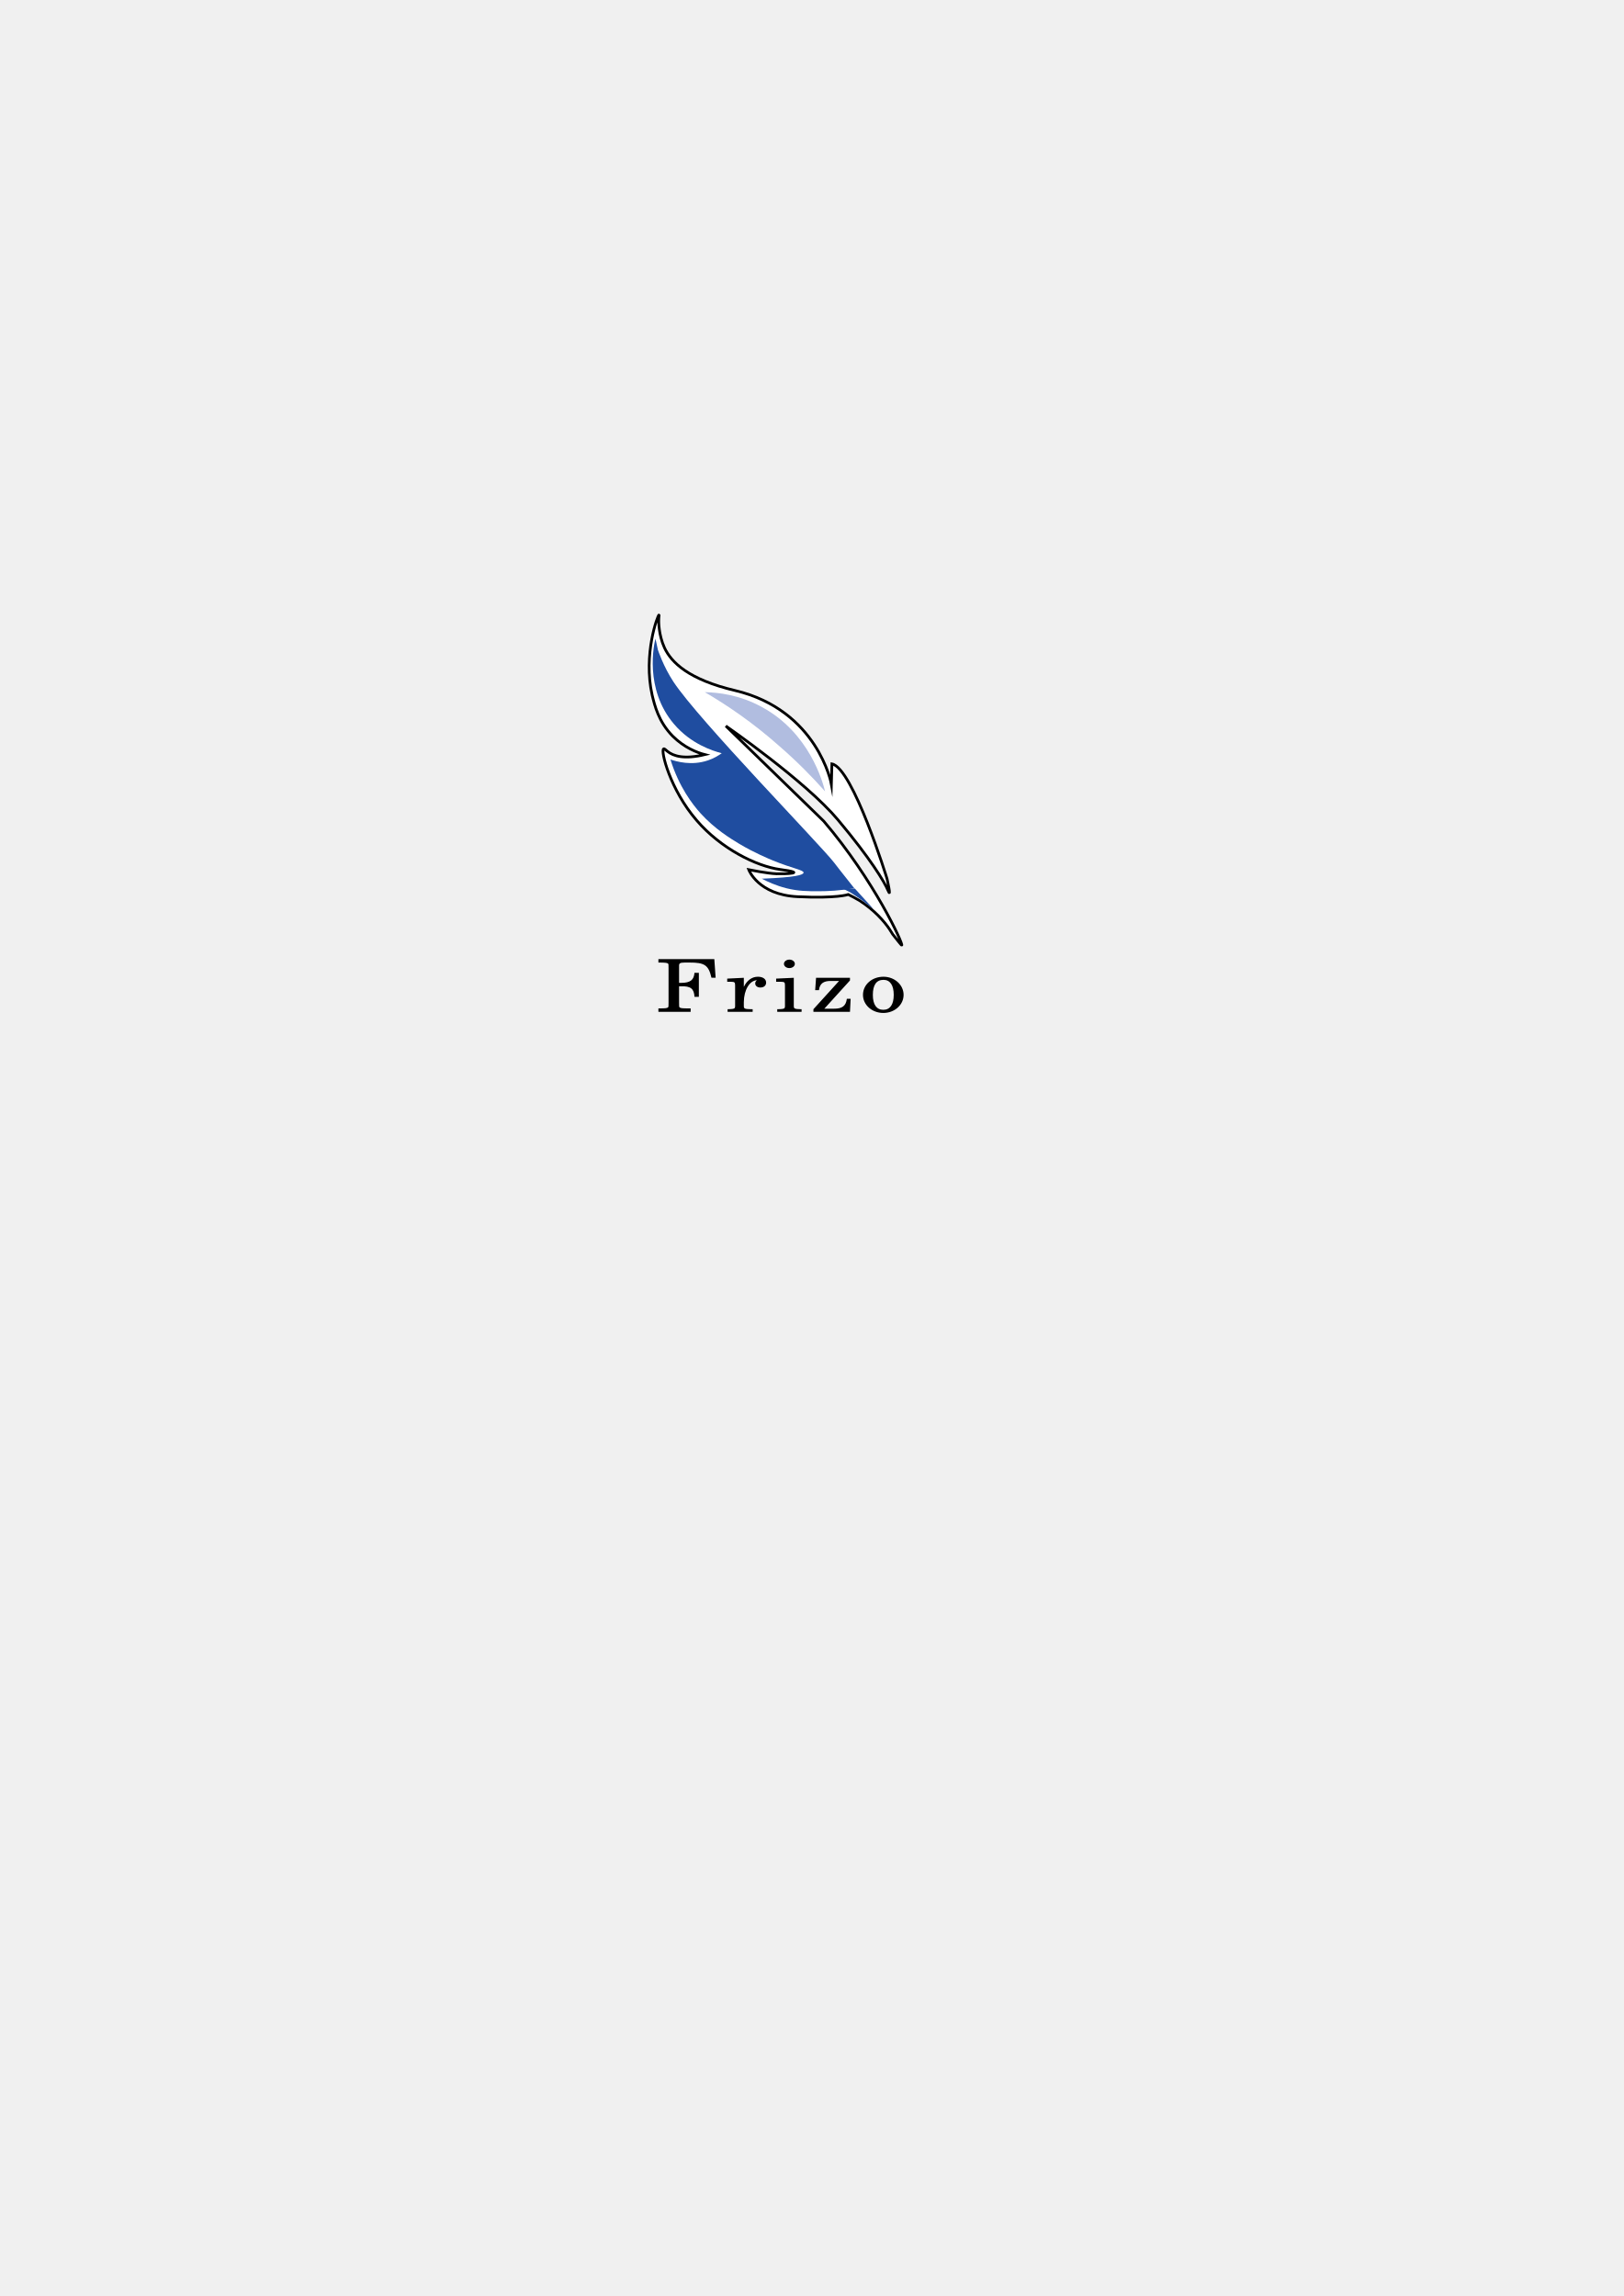
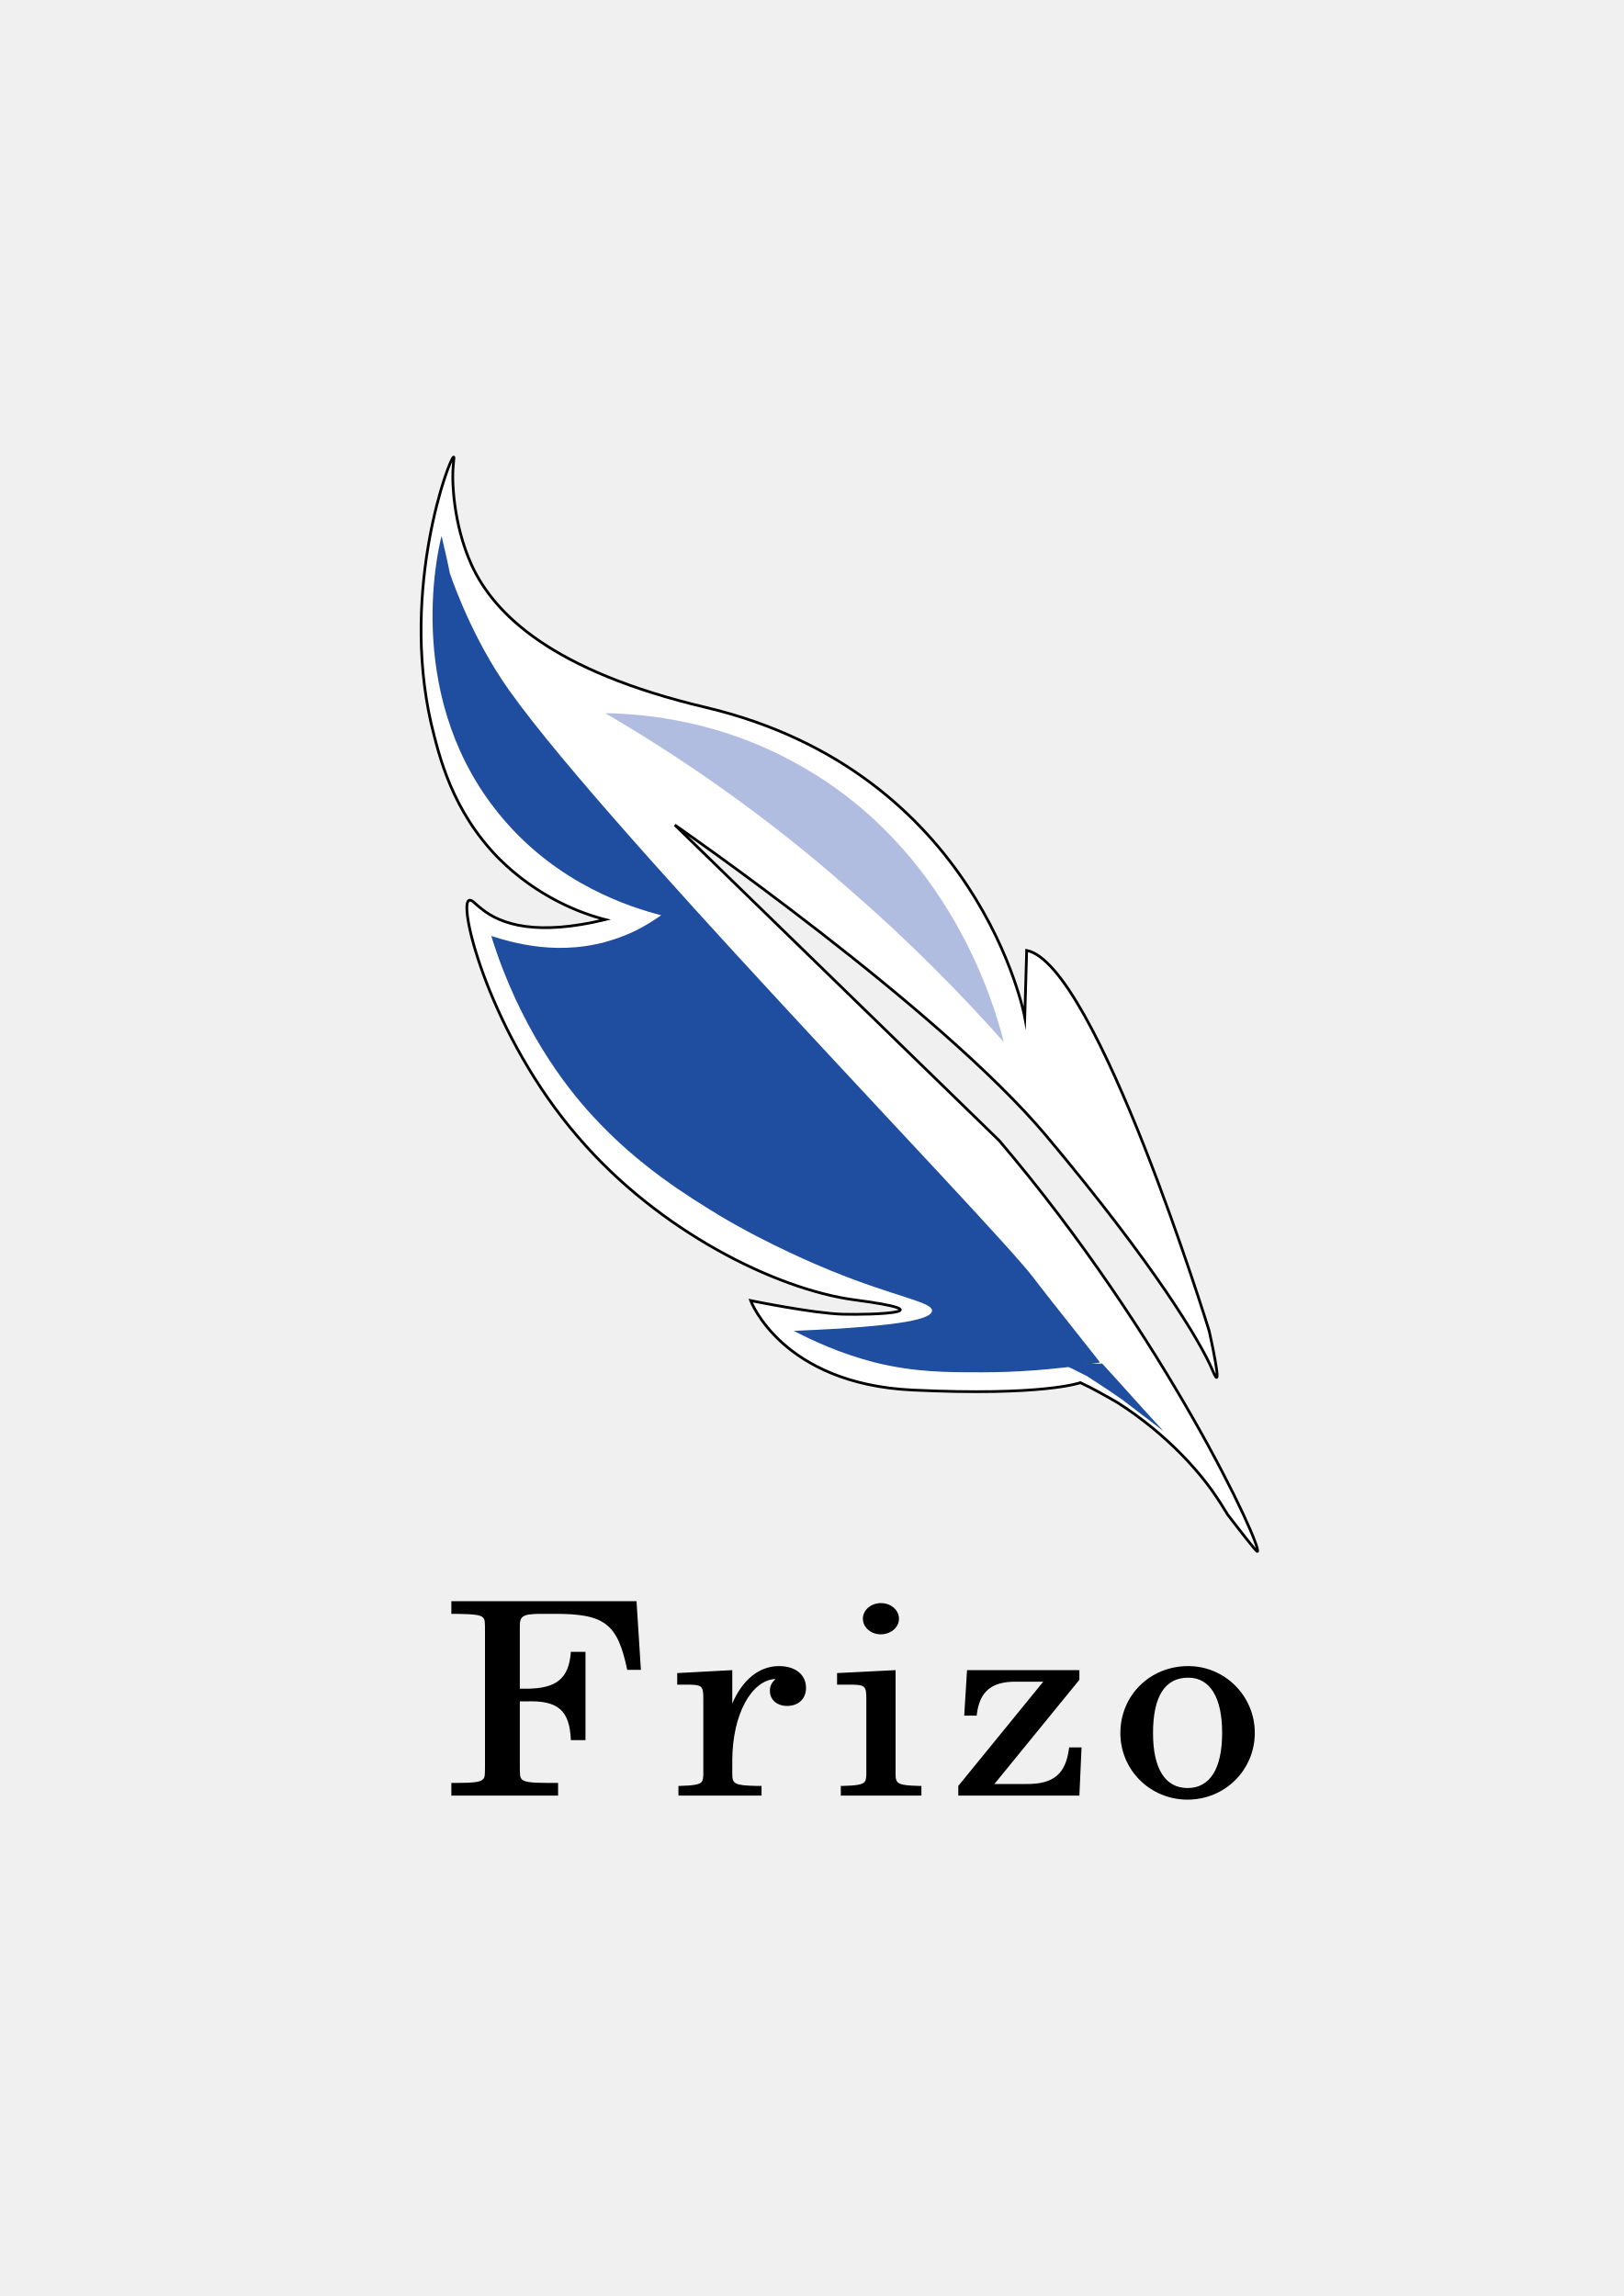
<svg xmlns="http://www.w3.org/2000/svg" version="1.1" id="圖層_1" x="0px" y="0px" viewBox="0 0 595.3 841.9" style="enable-background:new 0 0 595.3 841.9;" xml:space="preserve">
  <style type="text/css">
	.st0{fill:#FFFFFF;stroke:#000000;stroke-miterlimit:10;}
	.st1{fill:#1F4DA0;}
	.st2{fill:#B1BDE0;}
	.st3{fill:#FFFFFF;}
	.st4{fill:#CCCACA;}
	.st5{font-family:'Century';}
- 	.st6{font-size:26.782px;}
- 	.st7{letter-spacing:1.6;}
+ 	.st6{font-size:98.713px;}
+ 	.st7{letter-spacing:5.2;}
	.st8{fill:#999898;}
</style>
-   <path class="st0" d="M248.1,468.1" />
-   <path class="st0" d="M330.6,346.6c0.6-0.4-10.1-23.8-28.6-45.5c0,0-35.9-34.9-35.9-34.9s29.2,20.2,41.1,34.4  c11.9,14.2,17.1,22.8,18.4,26c1.3,3.1-0.4-4.4-0.4-4.4s-12.5-40.6-20.2-42.1l-0.2,7.4c0,0-5-27.1-35.3-34.3  c-17-4-23.4-10.3-25.9-15.7c-2.2-4.8-2.1-9.8-2.1-9.8c0-1.6,0.2-2.2,0.1-2.2c-0.4-0.1-5.9,14.4-2.5,29.4c0.9,3.7,2.3,9.7,7.5,15  c4.3,4.3,9.1,6.1,11.8,6.8c-7.5,1.8-11.5,0.6-13.7-1.2c-0.7-0.5-1.1-1.1-1.4-0.9c-1.2,0.6,2.4,15,12.1,26.2  c8.9,10.4,21.9,16.8,30.5,18c10.6,1.4,2.1,1.7-1.2,1.6c-3.3-0.1-10.2-1.5-10.2-1.5s3.4,9.2,17.9,9.9s18.6-0.8,18.6-0.8  c1.3,0.6,2.7,1.4,4.1,2.2c5.5,3.5,9.2,7.8,11,10.5c0.2,0.3,0.6,0.9,1.2,1.9C328.5,344.1,330.5,346.7,330.6,346.6z" />
-   <path class="st1" d="M240.3,234.2c-0.5,1.9-4.2,18.4,6.8,31.3c6.2,7.3,14.1,9.8,17.5,10.7c-1.3,0.9-2.9,1.9-5,2.6  c-6.1,2.1-11.6,0.4-13.8-0.3c3.1,10,8.1,16.5,11.1,19.8c5.2,5.7,10.8,9.1,14.1,11.1c5.5,3.3,11.1,5.6,12.3,6.1  c7.3,3,11.4,3.5,11.3,4.5c-0.1,0.8-2.7,1.7-15.3,2.2c2.1,1.1,5.1,2.5,9,3.5c4.4,1.1,7.9,1.1,11.8,1.1c3.3,0,7.8-0.2,13.1-1.1  c-0.1-0.1-0.2-0.3-0.4-0.5c-3.9-4.9-6.8-8.6-7-8.9c-5-6.5-49.7-52.3-58.9-66.3c-3.7-5.6-5.7-11.7-5.7-11.7  C240.9,236.7,240.5,235.2,240.3,234.2z" />
-   <path class="st2" d="M258.4,253.8c4.7,0.1,12.7,0.9,21,5.5c17.3,9.4,22.2,27.3,23.1,30.9c-4.8-5.4-10.4-11.1-17.1-16.9  C275.9,264.9,266.6,258.6,258.4,253.8z" />
-   <path class="st3" d="M325.3,280.5" />
-   <path class="st4" d="M296.9,334.5" />
-   <path class="st4" d="M309.6,323.9" />
-   <path class="st4" d="M315.2,326.9" />
-   <path class="st4" d="M313.8,327.1" />
-   <path class="st1" d="M313.4,325.8c2.3,2.5,4.5,5,6.8,7.5c-1.8-1.4-3.4-2.6-4.6-3.5c-2-1.4-3-2-3.9-2.6c-1-0.5-1.8-0.9-2.4-1.2  C310.7,325.9,312,325.8,313.4,325.8z" />
-   <text transform="matrix(1.286 0 0 1 240.3818 371.0262)" class="st5 st6 st7">Frizo</text>
-   <path class="st8" d="M240.4,233.5" />
-   <path class="st1" d="M298,326.6" />
-   <path class="st1" d="M308.8,336.8" />
-   <path class="st1" d="M312.5,334.6" />
+   <path class="st0" d="M167.4,483.4" />
+   <path class="st0" d="M461,568.9c2-1.3-33.5-78.8-94.7-150.7L247.4,302.5c0,0,96.7,66.9,136.2,114c39.4,47,56.6,75.5,61,86.1  c4.3,10.3-1.3-14.6-1.3-14.6s-41.4-134.5-66.9-139.5l-0.7,24.5c0,0-16.6-89.8-116.9-113.6c-56.3-13.3-77.5-34.1-85.8-52  c-7.3-15.9-7-32.5-7-32.5c0-5.3,0.7-7.3,0.3-7.3c-1.3-0.3-19.5,47.7-8.3,97.4c3,12.3,7.6,32.1,24.8,49.7  c14.2,14.2,30.1,20.2,39.1,22.5c-24.8,6-38.1,2-45.4-4c-2.3-1.7-3.6-3.6-4.6-3c-4,2,8,49.7,40.1,86.8c29.5,34.5,72.5,55.7,101,59.6  c35.1,4.6,7,5.6-4,5.3c-10.9-0.3-33.8-5-33.8-5s11.3,30.5,59.3,32.8s61.6-2.7,61.6-2.7c4.3,2,8.9,4.6,13.6,7.3  c18.2,11.6,30.5,25.8,36.4,34.8c0.7,1,2,3,4,6.3C454.1,560.6,460.7,569.2,461,568.9z" />
+   <path class="st1" d="M161.9,196.5c-1.7,6.3-13.9,61,22.5,103.7c20.5,24.2,46.7,32.5,58,35.4c-4.3,3-9.6,6.3-16.6,8.6  c-20.2,7-38.4,1.3-45.7-1c10.3,33.1,26.8,54.7,36.8,65.6c17.2,18.9,35.8,30.1,46.7,36.8c18.2,10.9,36.8,18.6,40.7,20.2  c24.2,9.9,37.8,11.6,37.4,14.9c-0.3,2.7-8.9,5.6-50.7,7.3c7,3.6,16.9,8.3,29.8,11.6c14.6,3.6,26.2,3.6,39.1,3.6  c10.9,0,25.8-0.7,43.4-3.6c-0.3-0.3-0.7-1-1.3-1.7c-12.9-16.2-22.5-28.5-23.2-29.5C362.3,447,214.2,295.3,183.8,248.9  c-12.3-18.6-18.9-38.8-18.9-38.8C163.9,204.8,162.6,199.9,161.9,196.5z" />
+   <path class="st2" d="M221.9,261.5c15.6,0.3,42.1,3,69.6,18.2c57.3,31.1,73.5,90.4,76.5,102.4c-15.9-17.9-34.5-36.8-56.6-56  C279.8,298.2,249,277.4,221.9,261.5z" />
+   <path class="st3" d="M443.5,349.9" />
+   <path class="st4" d="M349.4,528.8" />
+   <path class="st4" d="M391.5,493.7" />
+   <path class="st4" d="M410,503.6" />
+   <path class="st4" d="M405.4,504.3" />
+   <path class="st1" d="M404.1,500c7.6,8.3,14.9,16.6,22.5,24.8c-6-4.6-11.3-8.6-15.2-11.6c-6.6-4.6-9.9-6.6-12.9-8.6c-3.3-1.7-6-3-8-4  C395.1,500.3,399.4,500,404.1,500z" />
+   <text transform="matrix(1.1558 0 0 1 162.1713 658.4076)" class="st5 st6 st7">Frizo</text>
+   <path class="st8" d="M288.3,269.4" />
+   <path class="st1" d="M353,502.6" />
+   <path class="st1" d="M388.8,536.4" />
+   <path class="st1" d="M401.1,529.1" />
</svg>
